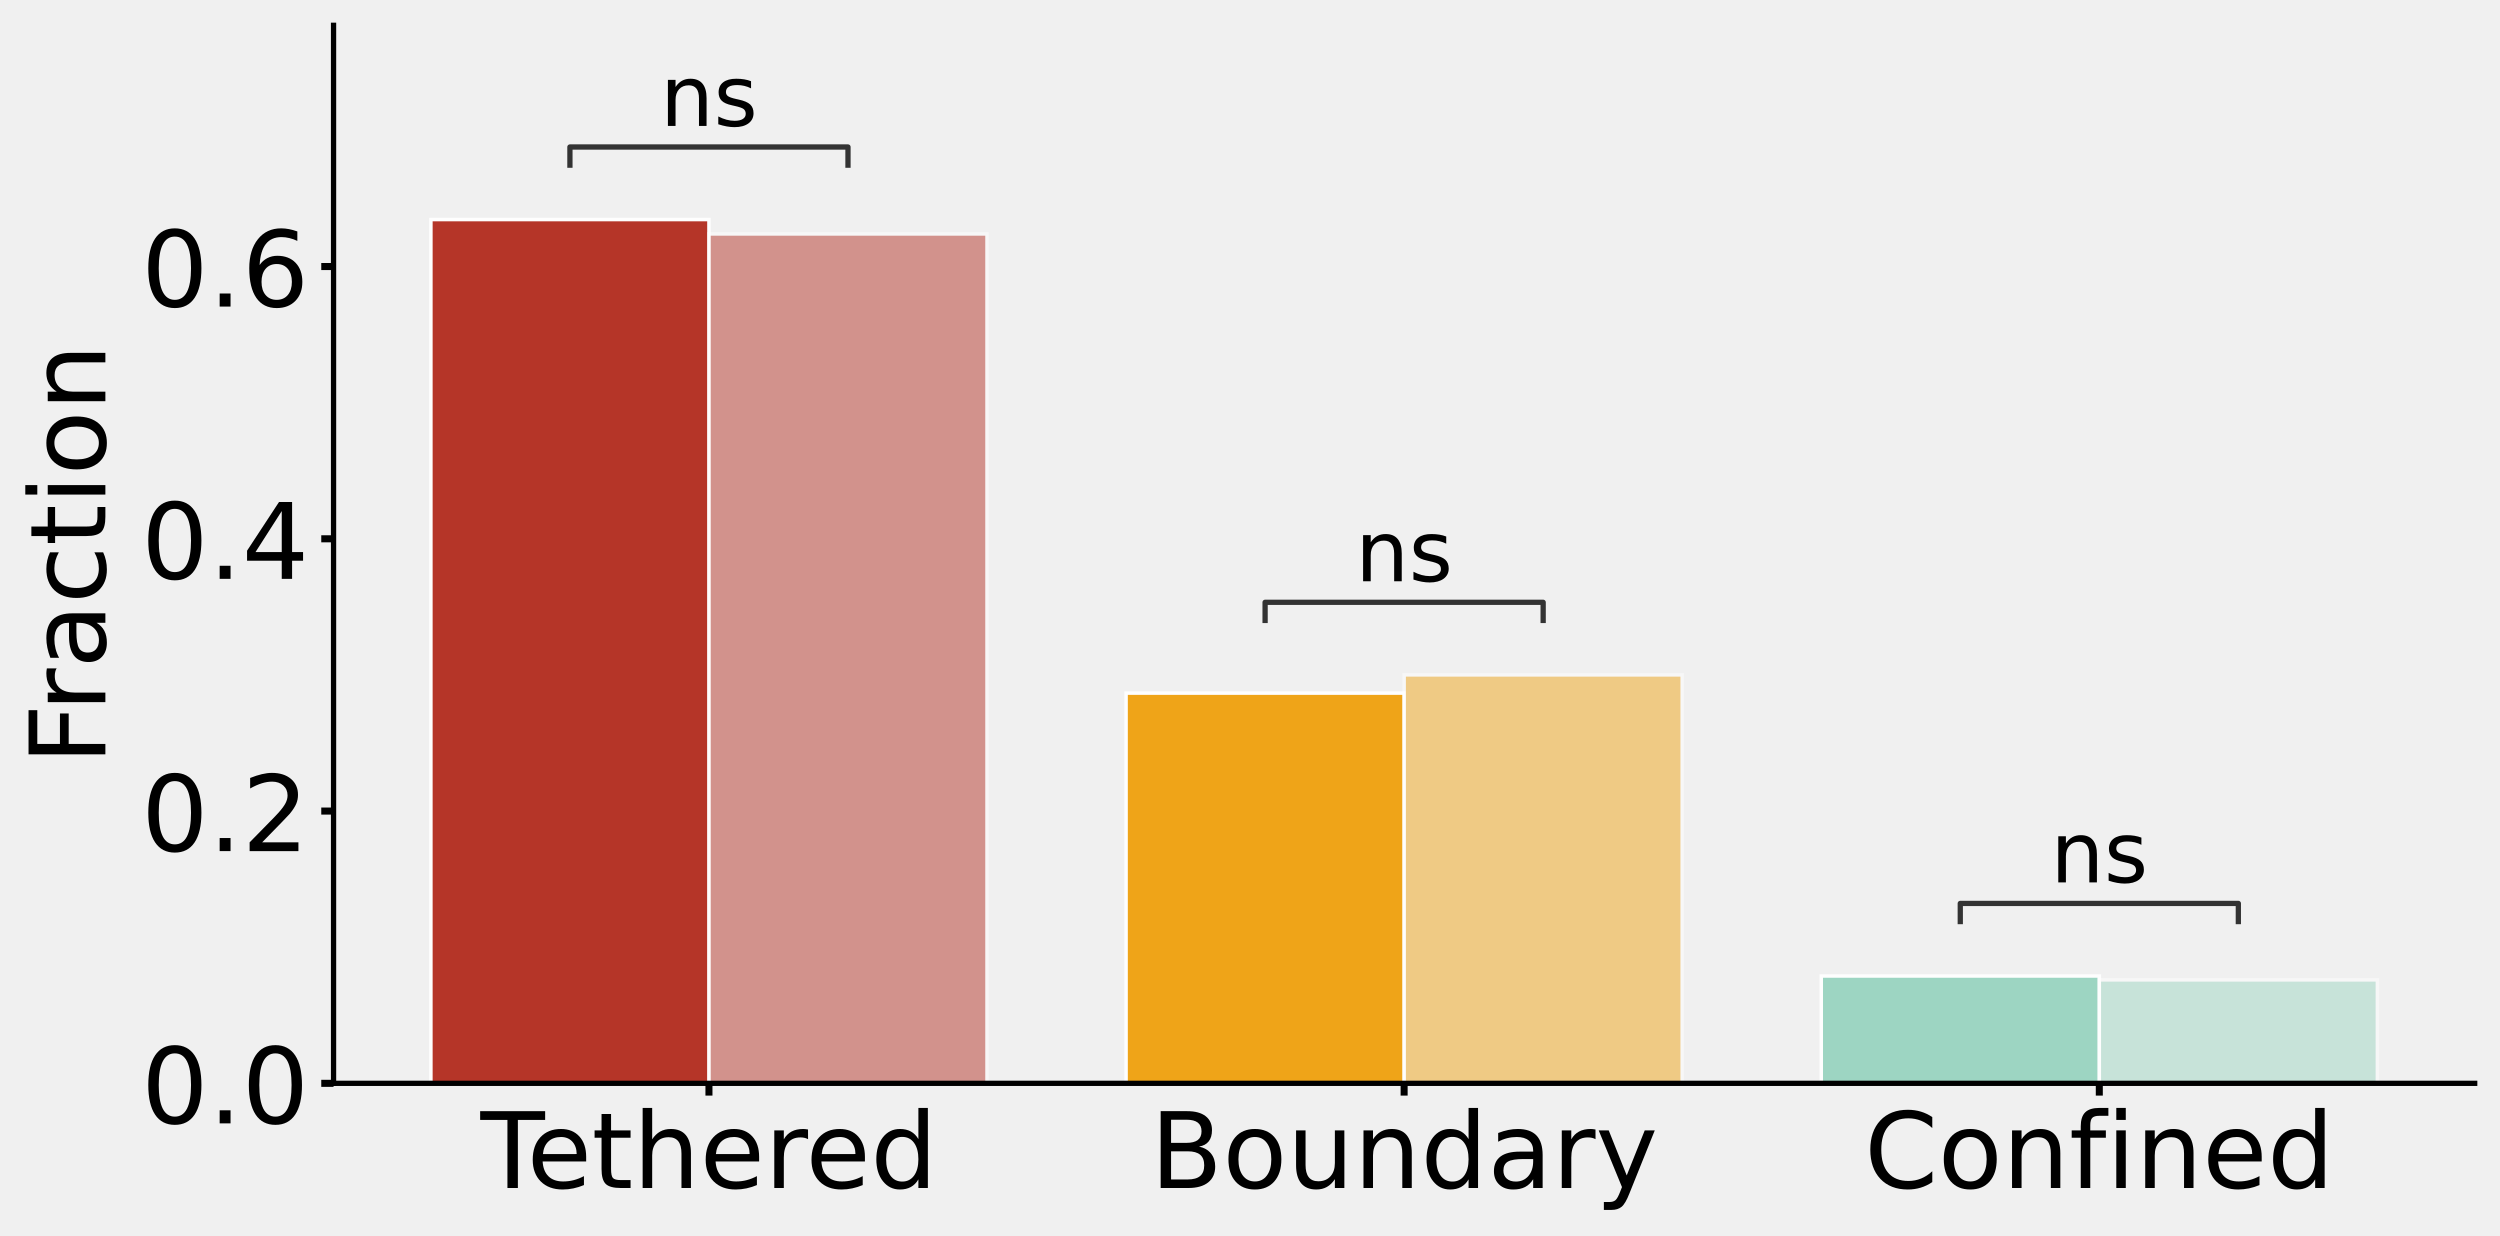
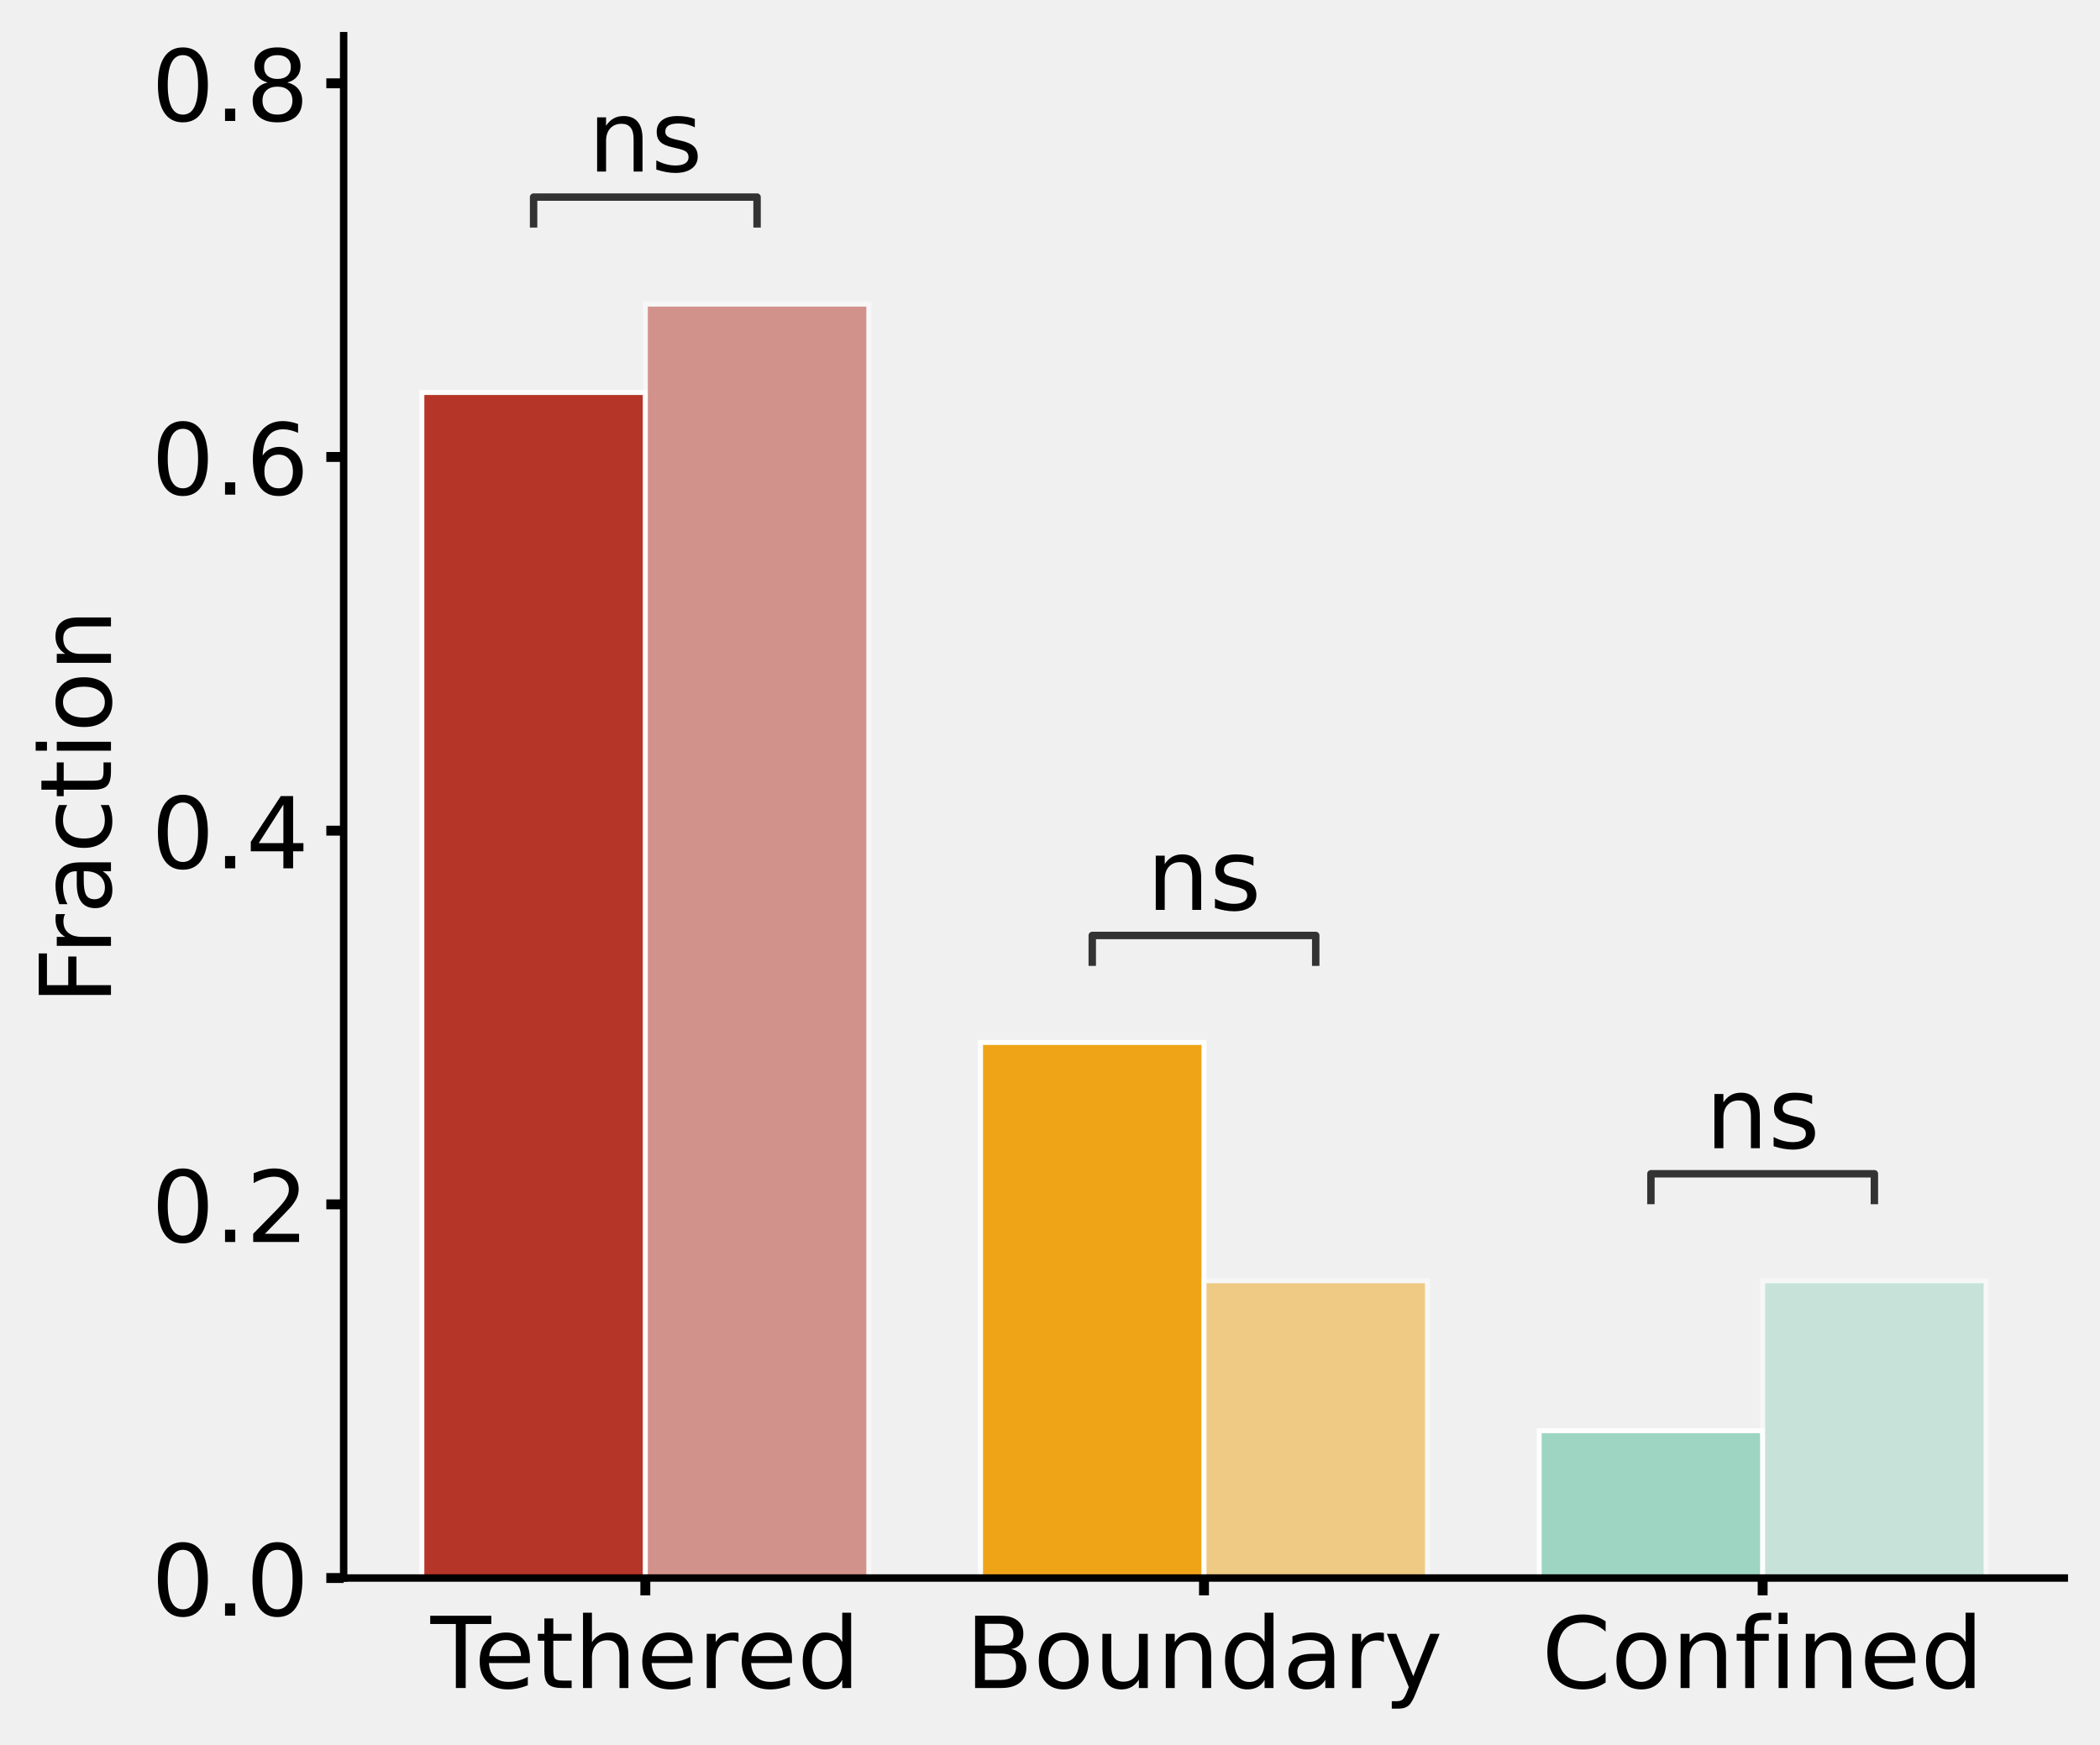
- <svg xmlns="http://www.w3.org/2000/svg" xmlns:xlink="http://www.w3.org/1999/xlink" width="711.604pt" height="351.594pt" viewBox="0 0 711.604 351.594" version="1.1">
+ <svg xmlns="http://www.w3.org/2000/svg" xmlns:xlink="http://www.w3.org/1999/xlink" width="423.853pt" height="351.996pt" viewBox="0 0 423.853 351.996" version="1.1">
  <defs>
    <style type="text/css">*{stroke-linejoin: round; stroke-linecap: butt}</style>
  </defs>
  <g id="figure_1">
    <g id="patch_1">
-       <path d="M 0 351.594  L 711.604 351.594  L 711.604 0  L 0 0  L 0 351.594  z " style="fill: none" />
+       <path d="M 0 351.996  L 423.853 351.996  L 423.853 0  L 0 0  L 0 351.996  z " style="fill: none" />
    </g>
    <g id="axes_1">
      <g id="patch_2">
-         <path d="M 94.944 308.36  L 704.404 308.36  L 704.404 7.2  L 94.944 7.2  L 94.944 308.36  z " style="fill: none" />
+         <path d="M 69.362 318.44  L 416.652 318.44  L 416.652 7.2  L 69.362 7.2  L 69.362 318.44  z " style="fill: none" />
      </g>
      <g id="patch_3">
-         <path d="M 122.646 308.36  L 201.797 308.36  L 201.797 62.495  L 122.646 62.495  z " clip-path="url(#peb0c8e40a4)" style="fill: #ae2012; opacity: 0.9; stroke: #ffffff; stroke-linejoin: miter" />
+         <path d="M 85.148 318.44  L 130.251 318.44  L 130.251 79.207  L 85.148 79.207  z " clip-path="url(#pe6e7dd36f4)" style="fill: #ae2012; opacity: 0.9; stroke: #ffffff; stroke-linejoin: miter" />
      </g>
      <g id="patch_4">
-         <path d="M 320.523 308.36  L 399.674 308.36  L 399.674 197.289  L 320.523 197.289  z " clip-path="url(#peb0c8e40a4)" style="fill: #ee9b00; opacity: 0.9; stroke: #ffffff; stroke-linejoin: miter" />
+         <path d="M 197.905 318.44  L 243.007 318.44  L 243.007 210.365  L 197.905 210.365  z " clip-path="url(#pe6e7dd36f4)" style="fill: #ee9b00; opacity: 0.9; stroke: #ffffff; stroke-linejoin: miter" />
      </g>
      <g id="patch_5">
-         <path d="M 518.4 308.36  L 597.55 308.36  L 597.55 277.807  L 518.4 277.807  z " clip-path="url(#peb0c8e40a4)" style="fill: #94d2bd; opacity: 0.9; stroke: #ffffff; stroke-linejoin: miter" />
+         <path d="M 310.661 318.44  L 355.764 318.44  L 355.764 288.711  L 310.661 288.711  z " clip-path="url(#pe6e7dd36f4)" style="fill: #94d2bd; opacity: 0.9; stroke: #ffffff; stroke-linejoin: miter" />
      </g>
      <g id="patch_6">
-         <path d="M 201.797 308.36  L 280.948 308.36  L 280.948 66.586  L 201.797 66.586  z " clip-path="url(#peb0c8e40a4)" style="fill: #ae2012; opacity: 0.45; stroke: #ffffff; stroke-linejoin: miter" />
+         <path d="M 130.251 318.44  L 175.354 318.44  L 175.354 61.369  L 130.251 61.369  z " clip-path="url(#pe6e7dd36f4)" style="fill: #ae2012; opacity: 0.45; stroke: #ffffff; stroke-linejoin: miter" />
      </g>
      <g id="patch_7">
-         <path d="M 399.674 308.36  L 478.824 308.36  L 478.824 192.096  L 399.674 192.096  z " clip-path="url(#peb0c8e40a4)" style="fill: #ee9b00; opacity: 0.45; stroke: #ffffff; stroke-linejoin: miter" />
+         <path d="M 243.007 318.44  L 288.11 318.44  L 288.11 258.457  L 243.007 258.457  z " clip-path="url(#pe6e7dd36f4)" style="fill: #ee9b00; opacity: 0.45; stroke: #ffffff; stroke-linejoin: miter" />
      </g>
      <g id="patch_8">
-         <path d="M 597.55 308.36  L 676.701 308.36  L 676.701 278.909  L 597.55 278.909  z " clip-path="url(#peb0c8e40a4)" style="fill: #94d2bd; opacity: 0.45; stroke: #ffffff; stroke-linejoin: miter" />
+         <path d="M 355.764 318.44  L 400.867 318.44  L 400.867 258.457  L 355.764 258.457  z " clip-path="url(#pe6e7dd36f4)" style="fill: #94d2bd; opacity: 0.45; stroke: #ffffff; stroke-linejoin: miter" />
      </g>
      <g id="patch_9">
-         <path d="M 201.797 308.36  L 201.797 308.36  L 201.797 308.36  L 201.797 308.36  z " clip-path="url(#peb0c8e40a4)" style="fill: #808080; stroke: #ffffff; stroke-linejoin: miter" />
+         <path d="M 130.251 318.44  L 130.251 318.44  L 130.251 318.44  L 130.251 318.44  z " clip-path="url(#pe6e7dd36f4)" style="fill: #808080; stroke: #ffffff; stroke-linejoin: miter" />
      </g>
      <g id="patch_10">
-         <path d="M 201.797 308.36  L 201.797 308.36  L 201.797 308.36  L 201.797 308.36  z " clip-path="url(#peb0c8e40a4)" style="fill: #808080; stroke: #ffffff; stroke-linejoin: miter" />
+         <path d="M 130.251 318.44  L 130.251 318.44  L 130.251 318.44  L 130.251 318.44  z " clip-path="url(#pe6e7dd36f4)" style="fill: #808080; stroke: #ffffff; stroke-linejoin: miter" />
      </g>
      <g id="matplotlib.axis_1">
        <g id="xtick_1">
          <g id="line2d_1">
            <defs>
-               <path id="ma38549ca52" d="M 0 0  L 0 3.5  " style="stroke: #000000; stroke-width: 2" />
+               <path id="m40a4a2e7e0" d="M 0 0  L 0 3.5  " style="stroke: #000000; stroke-width: 2" />
            </defs>
            <g>
-               <use xlink:href="#ma38549ca52" x="201.797" y="308.36" style="stroke: #000000; stroke-width: 2" />
+               <use xlink:href="#m40a4a2e7e0" x="130.251" y="318.44" style="stroke: #000000; stroke-width: 2" />
            </g>
          </g>
          <g id="text_1">
-             <g transform="translate(136.7581 338.1553) scale(0.3 -0.3)">
+             <g transform="translate(86.89163 340.6369) scale(0.2 -0.2)">
              <defs>
                <path id="DejaVuSans-54" d="M -19 4666  L 3928 4666  L 3928 4134  L 2272 4134  L 2272 0  L 1638 0  L 1638 4134  L -19 4134  L -19 4666  z " transform="scale(0.015625)" />
                <path id="DejaVuSans-65" d="M 3597 1894  L 3597 1613  L 953 1613  Q 991 1019 1311 708  Q 1631 397 2203 397  Q 2534 397 2845 478  Q 3156 559 3463 722  L 3463 178  Q 3153 47 2828 -22  Q 2503 -91 2169 -91  Q 1331 -91 842 396  Q 353 884 353 1716  Q 353 2575 817 3079  Q 1281 3584 2069 3584  Q 2775 3584 3186 3129  Q 3597 2675 3597 1894  z M 3022 2063  Q 3016 2534 2758 2815  Q 2500 3097 2075 3097  Q 1594 3097 1305 2825  Q 1016 2553 972 2059  L 3022 2063  z " transform="scale(0.015625)" />
                <path id="DejaVuSans-74" d="M 1172 4494  L 1172 3500  L 2356 3500  L 2356 3053  L 1172 3053  L 1172 1153  Q 1172 725 1289 603  Q 1406 481 1766 481  L 2356 481  L 2356 0  L 1766 0  Q 1100 0 847 248  Q 594 497 594 1153  L 594 3053  L 172 3053  L 172 3500  L 594 3500  L 594 4494  L 1172 4494  z " transform="scale(0.015625)" />
                <path id="DejaVuSans-68" d="M 3513 2113  L 3513 0  L 2938 0  L 2938 2094  Q 2938 2591 2744 2837  Q 2550 3084 2163 3084  Q 1697 3084 1428 2787  Q 1159 2491 1159 1978  L 1159 0  L 581 0  L 581 4863  L 1159 4863  L 1159 2956  Q 1366 3272 1645 3428  Q 1925 3584 2291 3584  Q 2894 3584 3203 3211  Q 3513 2838 3513 2113  z " transform="scale(0.015625)" />
                <path id="DejaVuSans-72" d="M 2631 2963  Q 2534 3019 2420 3045  Q 2306 3072 2169 3072  Q 1681 3072 1420 2755  Q 1159 2438 1159 1844  L 1159 0  L 581 0  L 581 3500  L 1159 3500  L 1159 2956  Q 1341 3275 1631 3429  Q 1922 3584 2338 3584  Q 2397 3584 2469 3576  Q 2541 3569 2628 3553  L 2631 2963  z " transform="scale(0.015625)" />
                <path id="DejaVuSans-64" d="M 2906 2969  L 2906 4863  L 3481 4863  L 3481 0  L 2906 0  L 2906 525  Q 2725 213 2448 61  Q 2172 -91 1784 -91  Q 1150 -91 751 415  Q 353 922 353 1747  Q 353 2572 751 3078  Q 1150 3584 1784 3584  Q 2172 3584 2448 3432  Q 2725 3281 2906 2969  z M 947 1747  Q 947 1113 1208 752  Q 1469 391 1925 391  Q 2381 391 2643 752  Q 2906 1113 2906 1747  Q 2906 2381 2643 2742  Q 2381 3103 1925 3103  Q 1469 3103 1208 2742  Q 947 2381 947 1747  z " transform="scale(0.015625)" />
              </defs>
              <use xlink:href="#DejaVuSans-54" />
              <use xlink:href="#DejaVuSans-65" transform="translate(44.08398 0)" />
              <use xlink:href="#DejaVuSans-74" transform="translate(105.6074 0)" />
              <use xlink:href="#DejaVuSans-68" transform="translate(144.8164 0)" />
              <use xlink:href="#DejaVuSans-65" transform="translate(208.1953 0)" />
              <use xlink:href="#DejaVuSans-72" transform="translate(269.7188 0)" />
              <use xlink:href="#DejaVuSans-65" transform="translate(308.582 0)" />
              <use xlink:href="#DejaVuSans-64" transform="translate(370.1055 0)" />
            </g>
          </g>
        </g>
        <g id="xtick_2">
          <g id="line2d_2">
            <g>
-               <use xlink:href="#ma38549ca52" x="399.674" y="308.36" style="stroke: #000000; stroke-width: 2" />
+               <use xlink:href="#m40a4a2e7e0" x="243.007" y="318.44" style="stroke: #000000; stroke-width: 2" />
            </g>
          </g>
          <g id="text_2">
-             <g transform="translate(327.4323 338.1553) scale(0.3 -0.3)">
+             <g transform="translate(194.8466 340.6369) scale(0.2 -0.2)">
              <defs>
                <path id="DejaVuSans-42" d="M 1259 2228  L 1259 519  L 2272 519  Q 2781 519 3026 730  Q 3272 941 3272 1375  Q 3272 1813 3026 2020  Q 2781 2228 2272 2228  L 1259 2228  z M 1259 4147  L 1259 2741  L 2194 2741  Q 2656 2741 2882 2914  Q 3109 3088 3109 3444  Q 3109 3797 2882 3972  Q 2656 4147 2194 4147  L 1259 4147  z M 628 4666  L 2241 4666  Q 2963 4666 3353 4366  Q 3744 4066 3744 3513  Q 3744 3084 3544 2831  Q 3344 2578 2956 2516  Q 3422 2416 3680 2098  Q 3938 1781 3938 1306  Q 3938 681 3513 340  Q 3088 0 2303 0  L 628 0  L 628 4666  z " transform="scale(0.015625)" />
                <path id="DejaVuSans-6f" d="M 1959 3097  Q 1497 3097 1228 2736  Q 959 2375 959 1747  Q 959 1119 1226 758  Q 1494 397 1959 397  Q 2419 397 2687 759  Q 2956 1122 2956 1747  Q 2956 2369 2687 2733  Q 2419 3097 1959 3097  z M 1959 3584  Q 2709 3584 3137 3096  Q 3566 2609 3566 1747  Q 3566 888 3137 398  Q 2709 -91 1959 -91  Q 1206 -91 779 398  Q 353 888 353 1747  Q 353 2609 779 3096  Q 1206 3584 1959 3584  z " transform="scale(0.015625)" />
                <path id="DejaVuSans-75" d="M 544 1381  L 544 3500  L 1119 3500  L 1119 1403  Q 1119 906 1312 657  Q 1506 409 1894 409  Q 2359 409 2629 706  Q 2900 1003 2900 1516  L 2900 3500  L 3475 3500  L 3475 0  L 2900 0  L 2900 538  Q 2691 219 2414 64  Q 2138 -91 1772 -91  Q 1169 -91 856 284  Q 544 659 544 1381  z M 1991 3584  L 1991 3584  z " transform="scale(0.015625)" />
                <path id="DejaVuSans-6e" d="M 3513 2113  L 3513 0  L 2938 0  L 2938 2094  Q 2938 2591 2744 2837  Q 2550 3084 2163 3084  Q 1697 3084 1428 2787  Q 1159 2491 1159 1978  L 1159 0  L 581 0  L 581 3500  L 1159 3500  L 1159 2956  Q 1366 3272 1645 3428  Q 1925 3584 2291 3584  Q 2894 3584 3203 3211  Q 3513 2838 3513 2113  z " transform="scale(0.015625)" />
                <path id="DejaVuSans-61" d="M 2194 1759  Q 1497 1759 1228 1600  Q 959 1441 959 1056  Q 959 750 1161 570  Q 1363 391 1709 391  Q 2188 391 2477 730  Q 2766 1069 2766 1631  L 2766 1759  L 2194 1759  z M 3341 1997  L 3341 0  L 2766 0  L 2766 531  Q 2569 213 2275 61  Q 1981 -91 1556 -91  Q 1019 -91 701 211  Q 384 513 384 1019  Q 384 1609 779 1909  Q 1175 2209 1959 2209  L 2766 2209  L 2766 2266  Q 2766 2663 2505 2880  Q 2244 3097 1772 3097  Q 1472 3097 1187 3025  Q 903 2953 641 2809  L 641 3341  Q 956 3463 1253 3523  Q 1550 3584 1831 3584  Q 2591 3584 2966 3190  Q 3341 2797 3341 1997  z " transform="scale(0.015625)" />
                <path id="DejaVuSans-79" d="M 2059 -325  Q 1816 -950 1584 -1140  Q 1353 -1331 966 -1331  L 506 -1331  L 506 -850  L 844 -850  Q 1081 -850 1212 -737  Q 1344 -625 1503 -206  L 1606 56  L 191 3500  L 800 3500  L 1894 763  L 2988 3500  L 3597 3500  L 2059 -325  z " transform="scale(0.015625)" />
              </defs>
              <use xlink:href="#DejaVuSans-42" />
              <use xlink:href="#DejaVuSans-6f" transform="translate(68.60352 0)" />
              <use xlink:href="#DejaVuSans-75" transform="translate(129.7852 0)" />
              <use xlink:href="#DejaVuSans-6e" transform="translate(193.1641 0)" />
              <use xlink:href="#DejaVuSans-64" transform="translate(256.543 0)" />
              <use xlink:href="#DejaVuSans-61" transform="translate(320.0195 0)" />
              <use xlink:href="#DejaVuSans-72" transform="translate(381.2988 0)" />
              <use xlink:href="#DejaVuSans-79" transform="translate(422.4121 0)" />
            </g>
          </g>
        </g>
        <g id="xtick_3">
          <g id="line2d_3">
            <g>
-               <use xlink:href="#ma38549ca52" x="597.55" y="308.36" style="stroke: #000000; stroke-width: 2" />
+               <use xlink:href="#m40a4a2e7e0" x="355.764" y="318.44" style="stroke: #000000; stroke-width: 2" />
            </g>
          </g>
          <g id="text_3">
-             <g transform="translate(530.6855 338.1553) scale(0.3 -0.3)">
+             <g transform="translate(311.1874 340.6369) scale(0.2 -0.2)">
              <defs>
                <path id="DejaVuSans-43" d="M 4122 4306  L 4122 3641  Q 3803 3938 3442 4084  Q 3081 4231 2675 4231  Q 1875 4231 1450 3742  Q 1025 3253 1025 2328  Q 1025 1406 1450 917  Q 1875 428 2675 428  Q 3081 428 3442 575  Q 3803 722 4122 1019  L 4122 359  Q 3791 134 3420 21  Q 3050 -91 2638 -91  Q 1578 -91 968 557  Q 359 1206 359 2328  Q 359 3453 968 4101  Q 1578 4750 2638 4750  Q 3056 4750 3426 4639  Q 3797 4528 4122 4306  z " transform="scale(0.015625)" />
                <path id="DejaVuSans-66" d="M 2375 4863  L 2375 4384  L 1825 4384  Q 1516 4384 1395 4259  Q 1275 4134 1275 3809  L 1275 3500  L 2222 3500  L 2222 3053  L 1275 3053  L 1275 0  L 697 0  L 697 3053  L 147 3053  L 147 3500  L 697 3500  L 697 3744  Q 697 4328 969 4595  Q 1241 4863 1831 4863  L 2375 4863  z " transform="scale(0.015625)" />
                <path id="DejaVuSans-69" d="M 603 3500  L 1178 3500  L 1178 0  L 603 0  L 603 3500  z M 603 4863  L 1178 4863  L 1178 4134  L 603 4134  L 603 4863  z " transform="scale(0.015625)" />
              </defs>
              <use xlink:href="#DejaVuSans-43" />
              <use xlink:href="#DejaVuSans-6f" transform="translate(69.82422 0)" />
              <use xlink:href="#DejaVuSans-6e" transform="translate(131.0059 0)" />
              <use xlink:href="#DejaVuSans-66" transform="translate(194.3848 0)" />
              <use xlink:href="#DejaVuSans-69" transform="translate(229.5898 0)" />
              <use xlink:href="#DejaVuSans-6e" transform="translate(257.373 0)" />
              <use xlink:href="#DejaVuSans-65" transform="translate(320.752 0)" />
              <use xlink:href="#DejaVuSans-64" transform="translate(382.2754 0)" />
            </g>
          </g>
        </g>
      </g>
      <g id="matplotlib.axis_2">
        <g id="ytick_1">
          <g id="line2d_4">
            <defs>
-               <path id="m34a6d1bf60" d="M 0 0  L -3.5 0  " style="stroke: #000000; stroke-width: 2" />
+               <path id="m35d82bab65" d="M 0 0  L -3.5 0  " style="stroke: #000000; stroke-width: 2" />
            </defs>
            <g>
-               <use xlink:href="#m34a6d1bf60" x="94.944" y="308.36" style="stroke: #000000; stroke-width: 2" />
+               <use xlink:href="#m35d82bab65" x="69.362" y="318.44" style="stroke: #000000; stroke-width: 2" />
            </g>
          </g>
          <g id="text_4">
-             <g transform="translate(40.23438 319.7577) scale(0.3 -0.3)">
+             <g transform="translate(30.55625 326.0384) scale(0.2 -0.2)">
              <defs>
                <path id="DejaVuSans-30" d="M 2034 4250  Q 1547 4250 1301 3770  Q 1056 3291 1056 2328  Q 1056 1369 1301 889  Q 1547 409 2034 409  Q 2525 409 2770 889  Q 3016 1369 3016 2328  Q 3016 3291 2770 3770  Q 2525 4250 2034 4250  z M 2034 4750  Q 2819 4750 3233 4129  Q 3647 3509 3647 2328  Q 3647 1150 3233 529  Q 2819 -91 2034 -91  Q 1250 -91 836 529  Q 422 1150 422 2328  Q 422 3509 836 4129  Q 1250 4750 2034 4750  z " transform="scale(0.015625)" />
                <path id="DejaVuSans-2e" d="M 684 794  L 1344 794  L 1344 0  L 684 0  L 684 794  z " transform="scale(0.015625)" />
              </defs>
              <use xlink:href="#DejaVuSans-30" />
              <use xlink:href="#DejaVuSans-2e" transform="translate(63.62305 0)" />
              <use xlink:href="#DejaVuSans-30" transform="translate(95.41016 0)" />
            </g>
          </g>
        </g>
        <g id="ytick_2">
          <g id="line2d_5">
            <g>
-               <use xlink:href="#m34a6d1bf60" x="94.944" y="230.862" style="stroke: #000000; stroke-width: 2" />
+               <use xlink:href="#m35d82bab65" x="69.362" y="243.033" style="stroke: #000000; stroke-width: 2" />
            </g>
          </g>
          <g id="text_5">
-             <g transform="translate(40.23438 242.2598) scale(0.3 -0.3)">
+             <g transform="translate(30.55625 250.631) scale(0.2 -0.2)">
              <defs>
                <path id="DejaVuSans-32" d="M 1228 531  L 3431 531  L 3431 0  L 469 0  L 469 531  Q 828 903 1448 1529  Q 2069 2156 2228 2338  Q 2531 2678 2651 2914  Q 2772 3150 2772 3378  Q 2772 3750 2511 3984  Q 2250 4219 1831 4219  Q 1534 4219 1204 4116  Q 875 4013 500 3803  L 500 4441  Q 881 4594 1212 4672  Q 1544 4750 1819 4750  Q 2544 4750 2975 4387  Q 3406 4025 3406 3419  Q 3406 3131 3298 2873  Q 3191 2616 2906 2266  Q 2828 2175 2409 1742  Q 1991 1309 1228 531  z " transform="scale(0.015625)" />
              </defs>
              <use xlink:href="#DejaVuSans-30" />
              <use xlink:href="#DejaVuSans-2e" transform="translate(63.62305 0)" />
              <use xlink:href="#DejaVuSans-32" transform="translate(95.41016 0)" />
            </g>
          </g>
        </g>
        <g id="ytick_3">
          <g id="line2d_6">
            <g>
-               <use xlink:href="#m34a6d1bf60" x="94.944" y="153.364" style="stroke: #000000; stroke-width: 2" />
+               <use xlink:href="#m35d82bab65" x="69.362" y="167.625" style="stroke: #000000; stroke-width: 2" />
            </g>
          </g>
          <g id="text_6">
-             <g transform="translate(40.23438 164.762) scale(0.3 -0.3)">
+             <g transform="translate(30.55625 175.2236) scale(0.2 -0.2)">
              <defs>
                <path id="DejaVuSans-34" d="M 2419 4116  L 825 1625  L 2419 1625  L 2419 4116  z M 2253 4666  L 3047 4666  L 3047 1625  L 3713 1625  L 3713 1100  L 3047 1100  L 3047 0  L 2419 0  L 2419 1100  L 313 1100  L 313 1709  L 2253 4666  z " transform="scale(0.015625)" />
              </defs>
              <use xlink:href="#DejaVuSans-30" />
              <use xlink:href="#DejaVuSans-2e" transform="translate(63.62305 0)" />
              <use xlink:href="#DejaVuSans-34" transform="translate(95.41016 0)" />
            </g>
          </g>
        </g>
        <g id="ytick_4">
          <g id="line2d_7">
            <g>
-               <use xlink:href="#m34a6d1bf60" x="94.944" y="75.867" style="stroke: #000000; stroke-width: 2" />
+               <use xlink:href="#m35d82bab65" x="69.362" y="92.218" style="stroke: #000000; stroke-width: 2" />
            </g>
          </g>
          <g id="text_7">
-             <g transform="translate(40.23438 87.26418) scale(0.3 -0.3)">
+             <g transform="translate(30.55625 99.81623) scale(0.2 -0.2)">
              <defs>
                <path id="DejaVuSans-36" d="M 2113 2584  Q 1688 2584 1439 2293  Q 1191 2003 1191 1497  Q 1191 994 1439 701  Q 1688 409 2113 409  Q 2538 409 2786 701  Q 3034 994 3034 1497  Q 3034 2003 2786 2293  Q 2538 2584 2113 2584  z M 3366 4563  L 3366 3988  Q 3128 4100 2886 4159  Q 2644 4219 2406 4219  Q 1781 4219 1451 3797  Q 1122 3375 1075 2522  Q 1259 2794 1537 2939  Q 1816 3084 2150 3084  Q 2853 3084 3261 2657  Q 3669 2231 3669 1497  Q 3669 778 3244 343  Q 2819 -91 2113 -91  Q 1303 -91 875 529  Q 447 1150 447 2328  Q 447 3434 972 4092  Q 1497 4750 2381 4750  Q 2619 4750 2861 4703  Q 3103 4656 3366 4563  z " transform="scale(0.015625)" />
              </defs>
              <use xlink:href="#DejaVuSans-30" />
              <use xlink:href="#DejaVuSans-2e" transform="translate(63.62305 0)" />
              <use xlink:href="#DejaVuSans-36" transform="translate(95.41016 0)" />
            </g>
          </g>
        </g>
-         <g id="text_8">
-           <g transform="translate(29.99531 217.6581) rotate(-90) scale(0.3 -0.3)">
+         <g id="ytick_5">
+           <g id="line2d_8">
+             <g>
+               <use xlink:href="#m35d82bab65" x="69.362" y="16.81" style="stroke: #000000; stroke-width: 2" />
+             </g>
+           </g>
+           <g id="text_8">
+             <g transform="translate(30.55625 24.40883) scale(0.2 -0.2)">
+               <defs>
+                 <path id="DejaVuSans-38" d="M 2034 2216  Q 1584 2216 1326 1975  Q 1069 1734 1069 1313  Q 1069 891 1326 650  Q 1584 409 2034 409  Q 2484 409 2743 651  Q 3003 894 3003 1313  Q 3003 1734 2745 1975  Q 2488 2216 2034 2216  z M 1403 2484  Q 997 2584 770 2862  Q 544 3141 544 3541  Q 544 4100 942 4425  Q 1341 4750 2034 4750  Q 2731 4750 3128 4425  Q 3525 4100 3525 3541  Q 3525 3141 3298 2862  Q 3072 2584 2669 2484  Q 3125 2378 3379 2068  Q 3634 1759 3634 1313  Q 3634 634 3220 271  Q 2806 -91 2034 -91  Q 1263 -91 848 271  Q 434 634 434 1313  Q 434 1759 690 2068  Q 947 2378 1403 2484  z M 1172 3481  Q 1172 3119 1398 2916  Q 1625 2713 2034 2713  Q 2441 2713 2670 2916  Q 2900 3119 2900 3481  Q 2900 3844 2670 4047  Q 2441 4250 2034 4250  Q 1625 4250 1398 4047  Q 1172 3844 1172 3481  z " transform="scale(0.015625)" />
+               </defs>
+               <use xlink:href="#DejaVuSans-30" />
+               <use xlink:href="#DejaVuSans-2e" transform="translate(63.62305 0)" />
+               <use xlink:href="#DejaVuSans-38" transform="translate(95.41016 0)" />
+             </g>
+           </g>
+         </g>
+         <g id="text_9">
+           <g transform="translate(22.39688 202.7388) rotate(-90) scale(0.2 -0.2)">
            <defs>
              <path id="DejaVuSans-46" d="M 628 4666  L 3309 4666  L 3309 4134  L 1259 4134  L 1259 2759  L 3109 2759  L 3109 2228  L 1259 2228  L 1259 0  L 628 0  L 628 4666  z " transform="scale(0.015625)" />
              <path id="DejaVuSans-63" d="M 3122 3366  L 3122 2828  Q 2878 2963 2633 3030  Q 2388 3097 2138 3097  Q 1578 3097 1268 2742  Q 959 2388 959 1747  Q 959 1106 1268 751  Q 1578 397 2138 397  Q 2388 397 2633 464  Q 2878 531 3122 666  L 3122 134  Q 2881 22 2623 -34  Q 2366 -91 2075 -91  Q 1284 -91 818 406  Q 353 903 353 1747  Q 353 2603 823 3093  Q 1294 3584 2113 3584  Q 2378 3584 2631 3529  Q 2884 3475 3122 3366  z " transform="scale(0.015625)" />
            </defs>
            <use xlink:href="#DejaVuSans-46" />
            <use xlink:href="#DejaVuSans-72" transform="translate(50.26953 0)" />
            <use xlink:href="#DejaVuSans-61" transform="translate(91.38281 0)" />
            <use xlink:href="#DejaVuSans-63" transform="translate(152.6621 0)" />
            <use xlink:href="#DejaVuSans-74" transform="translate(207.6426 0)" />
            <use xlink:href="#DejaVuSans-69" transform="translate(246.8516 0)" />
            <use xlink:href="#DejaVuSans-6f" transform="translate(274.6348 0)" />
            <use xlink:href="#DejaVuSans-6e" transform="translate(335.8164 0)" />
          </g>
        </g>
      </g>
-       <g id="line2d_8">
-         <path clip-path="url(#peb0c8e40a4)" style="fill: none; stroke: #424242; stroke-width: 2.25; stroke-linecap: square" />
-       </g>
      <g id="line2d_9">
-         <path clip-path="url(#peb0c8e40a4)" style="fill: none; stroke: #424242; stroke-width: 2.25; stroke-linecap: square" />
+         <path clip-path="url(#pe6e7dd36f4)" style="fill: none; stroke: #424242; stroke-width: 2.25; stroke-linecap: square" />
      </g>
      <g id="line2d_10">
-         <path clip-path="url(#peb0c8e40a4)" style="fill: none; stroke: #424242; stroke-width: 2.25; stroke-linecap: square" />
+         <path clip-path="url(#pe6e7dd36f4)" style="fill: none; stroke: #424242; stroke-width: 2.25; stroke-linecap: square" />
      </g>
      <g id="line2d_11">
-         <path clip-path="url(#peb0c8e40a4)" style="fill: none; stroke: #424242; stroke-width: 2.25; stroke-linecap: square" />
+         <path clip-path="url(#pe6e7dd36f4)" style="fill: none; stroke: #424242; stroke-width: 2.25; stroke-linecap: square" />
      </g>
      <g id="line2d_12">
-         <path clip-path="url(#peb0c8e40a4)" style="fill: none; stroke: #424242; stroke-width: 2.25; stroke-linecap: square" />
+         <path clip-path="url(#pe6e7dd36f4)" style="fill: none; stroke: #424242; stroke-width: 2.25; stroke-linecap: square" />
      </g>
      <g id="line2d_13">
-         <path clip-path="url(#peb0c8e40a4)" style="fill: none; stroke: #424242; stroke-width: 2.25; stroke-linecap: square" />
+         <path clip-path="url(#pe6e7dd36f4)" style="fill: none; stroke: #424242; stroke-width: 2.25; stroke-linecap: square" />
      </g>
      <g id="line2d_14">
-         <path d="M 360.098 176.607  L 360.098 171.443  L 439.249 171.443  L 439.249 176.607  " style="fill: none; stroke: #333333; stroke-width: 1.5; stroke-linecap: square" />
+         <path clip-path="url(#pe6e7dd36f4)" style="fill: none; stroke: #424242; stroke-width: 2.25; stroke-linecap: square" />
      </g>
      <g id="line2d_15">
-         <path d="M 162.222 47.005  L 162.222 41.842  L 241.372 41.842  L 241.372 47.005  " style="fill: none; stroke: #333333; stroke-width: 1.5; stroke-linecap: square" />
+         <path d="M 220.456 194.17  L 220.456 188.771  L 265.559 188.771  L 265.559 194.17  " style="fill: none; stroke: #333333; stroke-width: 1.5; stroke-linecap: square" />
      </g>
      <g id="line2d_16">
-         <path d="M 557.975 262.317  L 557.975 257.154  L 637.126 257.154  L 637.126 262.317  " style="fill: none; stroke: #333333; stroke-width: 1.5; stroke-linecap: square" />
+         <path d="M 107.7 45.174  L 107.7 39.775  L 152.802 39.775  L 152.802 45.174  " style="fill: none; stroke: #333333; stroke-width: 1.5; stroke-linecap: square" />
+       </g>
+       <g id="line2d_17">
+         <path d="M 333.213 242.261  L 333.213 236.863  L 378.315 236.863  L 378.315 242.261  " style="fill: none; stroke: #333333; stroke-width: 1.5; stroke-linecap: square" />
      </g>
      <g id="patch_11">
-         <path d="M 94.944 308.36  L 94.944 7.2  " style="fill: none; stroke: #000000; stroke-width: 1.5; stroke-linejoin: miter; stroke-linecap: square" />
+         <path d="M 69.362 318.44  L 69.362 7.2  " style="fill: none; stroke: #000000; stroke-width: 1.5; stroke-linejoin: miter; stroke-linecap: square" />
      </g>
      <g id="patch_12">
-         <path d="M 94.944 308.36  L 704.404 308.36  " style="fill: none; stroke: #000000; stroke-width: 1.5; stroke-linejoin: miter; stroke-linecap: square" />
-       </g>
-       <g id="text_9">
-         <g transform="translate(385.8175 165.4522) scale(0.24 -0.24)">
+         <path d="M 69.362 318.44  L 416.652 318.44  " style="fill: none; stroke: #000000; stroke-width: 1.5; stroke-linejoin: miter; stroke-linecap: square" />
+       </g>
+       <g id="text_10">
+         <g transform="translate(231.4606 183.6121) scale(0.2 -0.2)">
          <defs>
            <path id="DejaVuSans-73" d="M 2834 3397  L 2834 2853  Q 2591 2978 2328 3040  Q 2066 3103 1784 3103  Q 1356 3103 1142 2972  Q 928 2841 928 2578  Q 928 2378 1081 2264  Q 1234 2150 1697 2047  L 1894 2003  Q 2506 1872 2764 1633  Q 3022 1394 3022 966  Q 3022 478 2636 193  Q 2250 -91 1575 -91  Q 1294 -91 989 -36  Q 684 19 347 128  L 347 722  Q 666 556 975 473  Q 1284 391 1588 391  Q 1994 391 2212 530  Q 2431 669 2431 922  Q 2431 1156 2273 1281  Q 2116 1406 1581 1522  L 1381 1569  Q 847 1681 609 1914  Q 372 2147 372 2553  Q 372 3047 722 3315  Q 1072 3584 1716 3584  Q 2034 3584 2315 3537  Q 2597 3491 2834 3397  z " transform="scale(0.015625)" />
          </defs>
          <use xlink:href="#DejaVuSans-6e" />
          <use xlink:href="#DejaVuSans-73" transform="translate(63.37891 0)" />
        </g>
      </g>
-       <g id="text_10">
-         <g transform="translate(187.9409 35.85099) scale(0.24 -0.24)">
+       <g id="text_11">
+         <g transform="translate(118.7041 34.616) scale(0.2 -0.2)">
          <use xlink:href="#DejaVuSans-6e" />
          <use xlink:href="#DejaVuSans-73" transform="translate(63.37891 0)" />
        </g>
      </g>
-       <g id="text_11">
-         <g transform="translate(583.6941 251.1627) scale(0.24 -0.24)">
+       <g id="text_12">
+         <g transform="translate(344.2171 231.7035) scale(0.2 -0.2)">
          <use xlink:href="#DejaVuSans-6e" />
          <use xlink:href="#DejaVuSans-73" transform="translate(63.37891 0)" />
        </g>
      </g>
    </g>
  </g>
  <defs>
-     <clipPath id="peb0c8e40a4">
-       <rect x="94.944" y="7.2" width="609.46" height="301.16" />
+     <clipPath id="pe6e7dd36f4">
+       <rect x="69.362" y="7.2" width="347.29" height="311.24" />
    </clipPath>
  </defs>
</svg>
